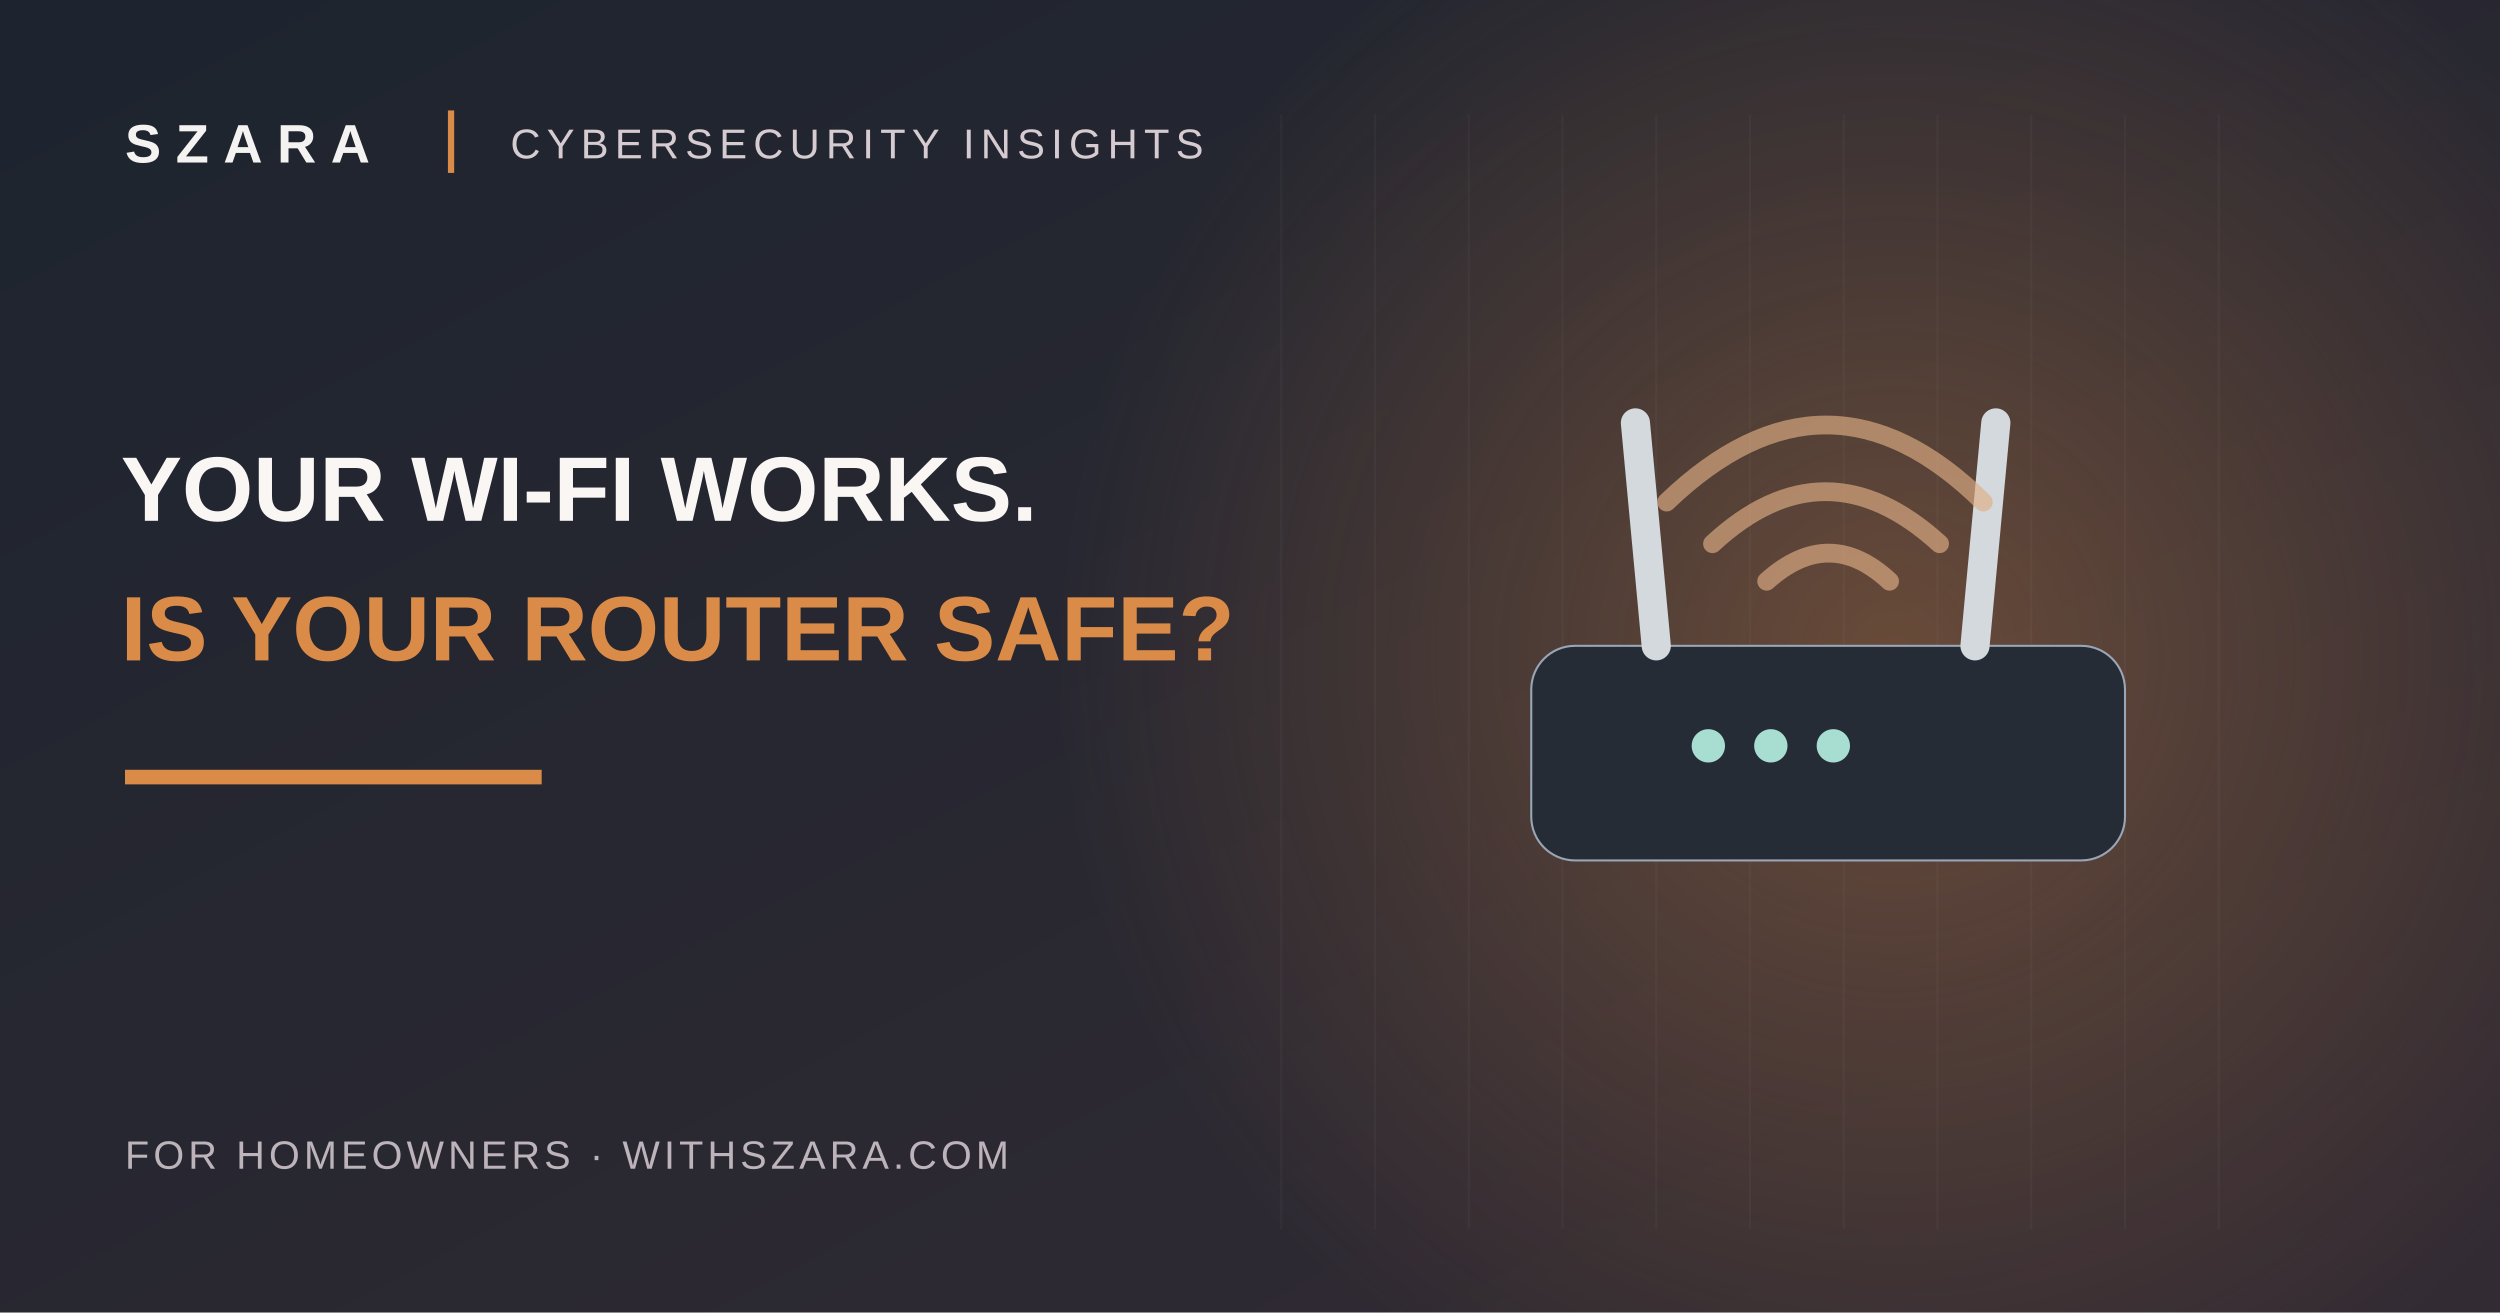
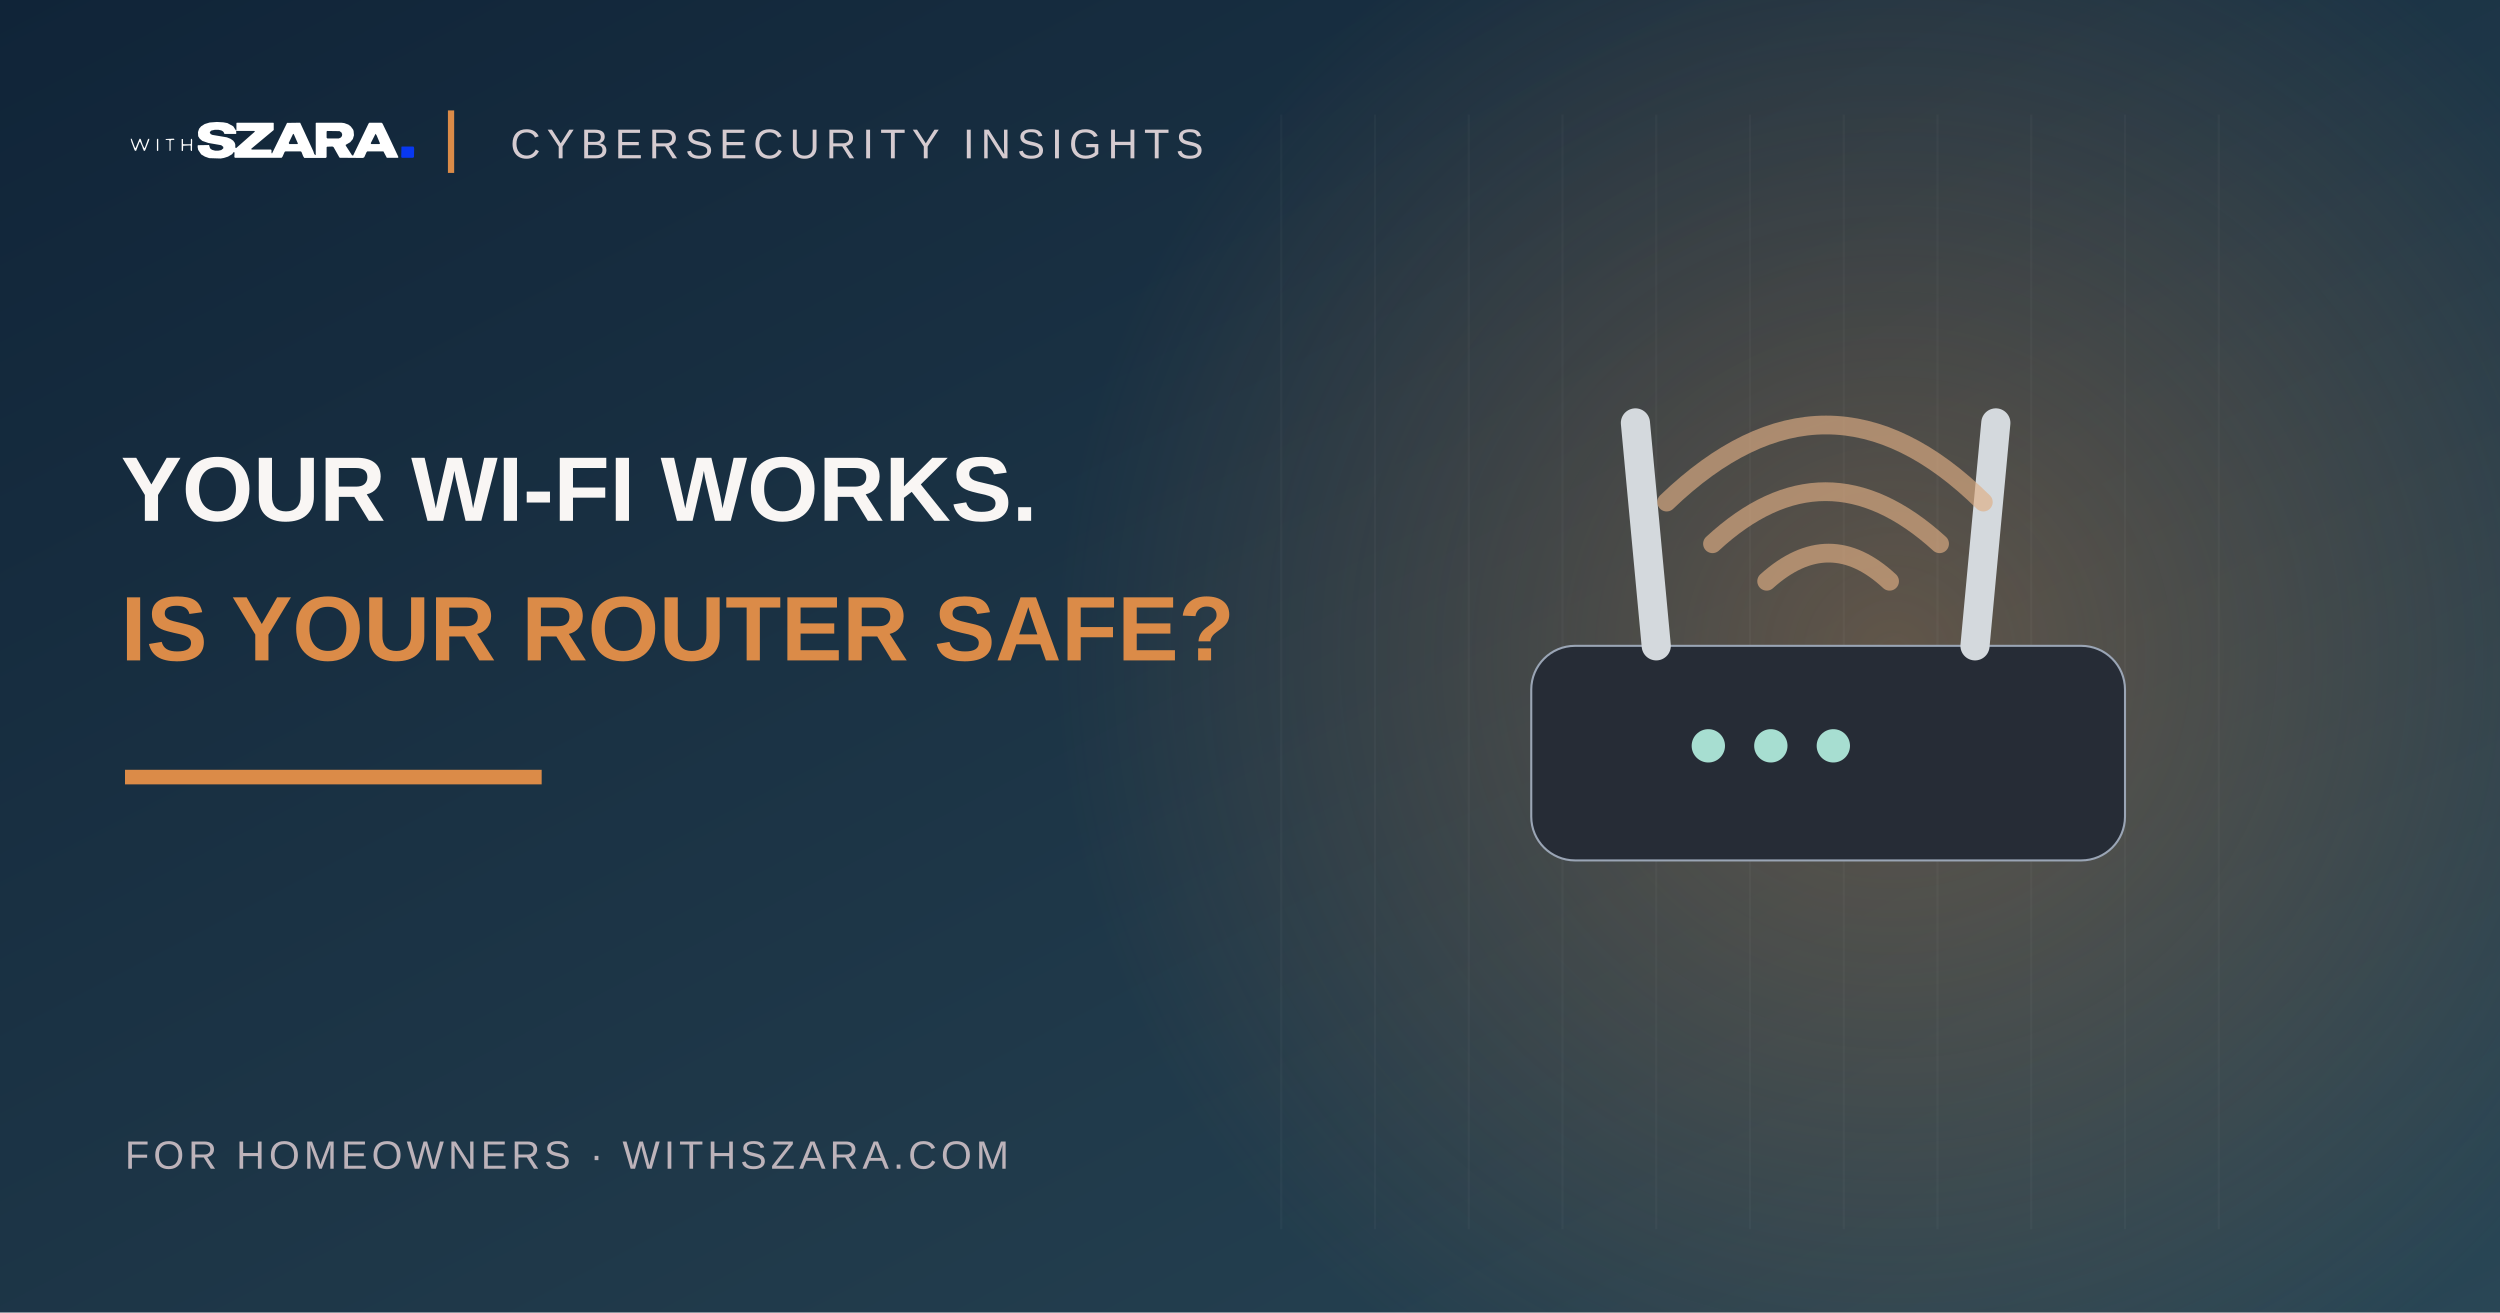
<svg xmlns="http://www.w3.org/2000/svg" width="1200" height="630" viewBox="0 0 1200 630" role="img" aria-labelledby="title">
  <defs>
    <linearGradient id="bg" x2="1" y2="1">
-       <stop stop-color="#1d242f" />
-       <stop offset="1" stop-color="#332b33" />
+       <stop stop-color="#102438" />
+       <stop offset="1" stop-color="#294655" />
    </linearGradient>
    <radialGradient id="spot">
      <stop stop-color="#db8b48" stop-opacity=".35" />
      <stop offset="1" stop-color="#db8b48" stop-opacity="0" />
    </radialGradient>
  </defs>
  <rect width="1200" height="630" fill="url(#bg)" />
  <circle cx="909" cy="315" r="405" fill="url(#spot)" />
  <path d="M615 55V590M660 55V590M705 55V590M750 55V590M795 55V590M840 55V590M885 55V590M930 55V590M975 55V590M1020 55V590M1065 55V590" stroke="#fff" stroke-opacity=".028" />
-   <text x="60" y="78" fill="#f5f3f1" font-family="Arial,sans-serif" font-size="26" font-weight="800" letter-spacing="7">SZARA</text>
+   <g transform="translate(62 58) scale(.36) translate(-4 -3)" aria-label="With SZARA">
+     <path fill="#FFFFFF" fill-rule="evenodd" d="M87.25,26.75L86.25,27.5L86.25,33.5L85.5,34.25L76.25,34.25L75.75,33.5L75.75,27.25L74,27.25L74,42.75L74.5,43.25L75.75,43L76,36.25L85.25,35.75L86,36.25L86,42L86.75,43.25L87.75,43L88,28.25ZM63.25,26.75L52.5,27.25L53,28.5L56.75,28.5L57.75,29.25L57.75,42.75L58.25,43.25L59.25,42.75L59.25,29.5L60.5,28.5L64,28.5L64.25,27.25ZM42,26.75L41,27.75L41,42.5L41.5,43.25L42.75,42.75L42.75,27.25ZM6,27L7,31L11.25,42.25L12,43L13.25,43L17.75,31.25L18.5,30.75L21.75,38L22,39.75L22.75,40.5L23,42.25L24.5,43.25L25.5,42L30.75,28.5L30.75,27L30.25,26.75L29,27.75L25,38.75L24.25,39.5L22,35L19.5,27.5L18.5,26.75L17.75,27L12.5,39.5L11.5,38.25L7.5,27.25L7,26.75ZM95.75,18L96,23.5L98,26.75L101.5,29.75L109.5,32.5L126.75,35.5L129.5,37.75L129.5,39.75L126.75,42L123,42.75L118.5,42.75L114.75,41.75L112.75,40.5L111.75,39.25L110.5,35.25L95.5,35.5L95.25,37.75L96,41.75L100,47.75L105,50.75L110.75,52.75L126,53.25L130.25,52.5L135.75,50.75L141.25,47.5L143.5,44.5L144.5,45.25L144.25,51.25L145,52.25L207.25,52.25L208.5,50.75L211.25,44.5L212.25,43.75L232.75,43.75L233.75,44.5L236,50.25L237.5,52.5L266,52.5L267.25,51.5L267.25,38.25L268,37.5L275,37.25L276.5,38L284.25,51.75L285,52.25L315.75,52.5L317.5,51.5L320.5,44.75L321.5,43.75L343,43.75L347.5,52.25L362.75,52.25L362.75,50.75L349.5,22.5L341.75,6.5L340.5,5.5L324.25,5.5L323.25,6.5L302.5,49.5L301,48.75L292.75,36L292.75,35L298.75,31.5L302.25,27.25L303.75,22.25L303.25,16.5L302.5,14.5L299.5,10.5L296.25,8L290.75,6L286.75,5.5L253.25,5.5L252.75,6L252.75,48.25L252.25,48.75L250.75,47.25L249.5,43.5L232,5.5L214.5,5.75L194.5,46.5L193.75,46L193.75,42L193,41.25L167.25,41.25L166.75,40.25L196.75,15.25L196.75,6L196.25,5.5L147.5,5.5L147,6.25L147,15.5L146.5,16L142.75,10.25L135,6L129.5,5L121,4.5L111.25,5.25L104.75,7.25L100,10.25L97.25,13.5ZM332.5,20.25L334,22.5L338.5,33.25L337.5,34L327,34L326.25,33.5L326.25,32.5ZM223.25,20.25L229,33.25L228.25,34L217.5,34L216.75,32.5L222.25,21ZM267.25,17.25L268,16.5L284.5,16.75L287,18.5L288,20.75L287.75,23.25L286.25,25.25L283.5,26.5L268.25,26.5L267.25,25.5ZM111.5,18.75L111.75,17.75L113.5,16L118,15L123.25,15L126.75,15.75L129,17L130.25,18.5L130.5,19.75L131.5,20.5L146.25,20.5L147,19.5L146.5,17.5L147,16.5L170.75,16.5L171.75,17.25L146.75,39.25L145.5,38.75L145.5,34.75L144.75,32.25L142.75,29.5L139.25,27L134.25,25L115,21.75L112.75,20.75Z" />
+     <path fill="#0838F1" d="M367,37.75L366.75,51.25L367.5,52.25L382.25,52.25L383.75,51.5L384,40.5L383.75,38.25L383,37.25L367.5,37.25Z" />
+   </g>
  <rect x="215" y="53" width="3" height="30" fill="#db8b48" />
  <text x="245" y="76" fill="#d5cbd0" font-family="Arial,sans-serif" font-size="20" letter-spacing="3">CYBERSECURITY INSIGHTS</text>
  <text x="58" y="250" fill="#f9f6f4" font-family="Arial,sans-serif" font-size="44" font-weight="800">YOUR WI-FI WORKS.</text>
  <text x="58" y="317" fill="#db8b48" font-family="Arial,sans-serif" font-size="44" font-weight="800">IS YOUR ROUTER SAFE?</text>
  <path d="M60 373H260" stroke="#db8b48" stroke-width="7" />
  <text x="60" y="561" fill="#bdb3ba" font-family="Arial,sans-serif" font-size="19" letter-spacing="2">FOR HOMEOWNERS · WITHSZARA.COM</text>
  <rect x="735" y="310" width="285" height="103" rx="21" fill="#262c36" stroke="#9aa5b5" />
  <path d="M795 310L785 203M948 310L958 203" stroke="#d4d9dd" stroke-width="14" stroke-linecap="round" />
  <circle cx="820" cy="358" r="8" fill="#a7ded1" />
  <circle cx="850" cy="358" r="8" fill="#a7ded1" />
  <circle cx="880" cy="358" r="8" fill="#a7ded1" />
  <path d="M800 241Q877 167 952 241M822 261Q876 211 931 261M848 279Q878 252 907 279" stroke="#dfae84" stroke-width="9" opacity=".65" fill="none" stroke-linecap="round" />
</svg>
